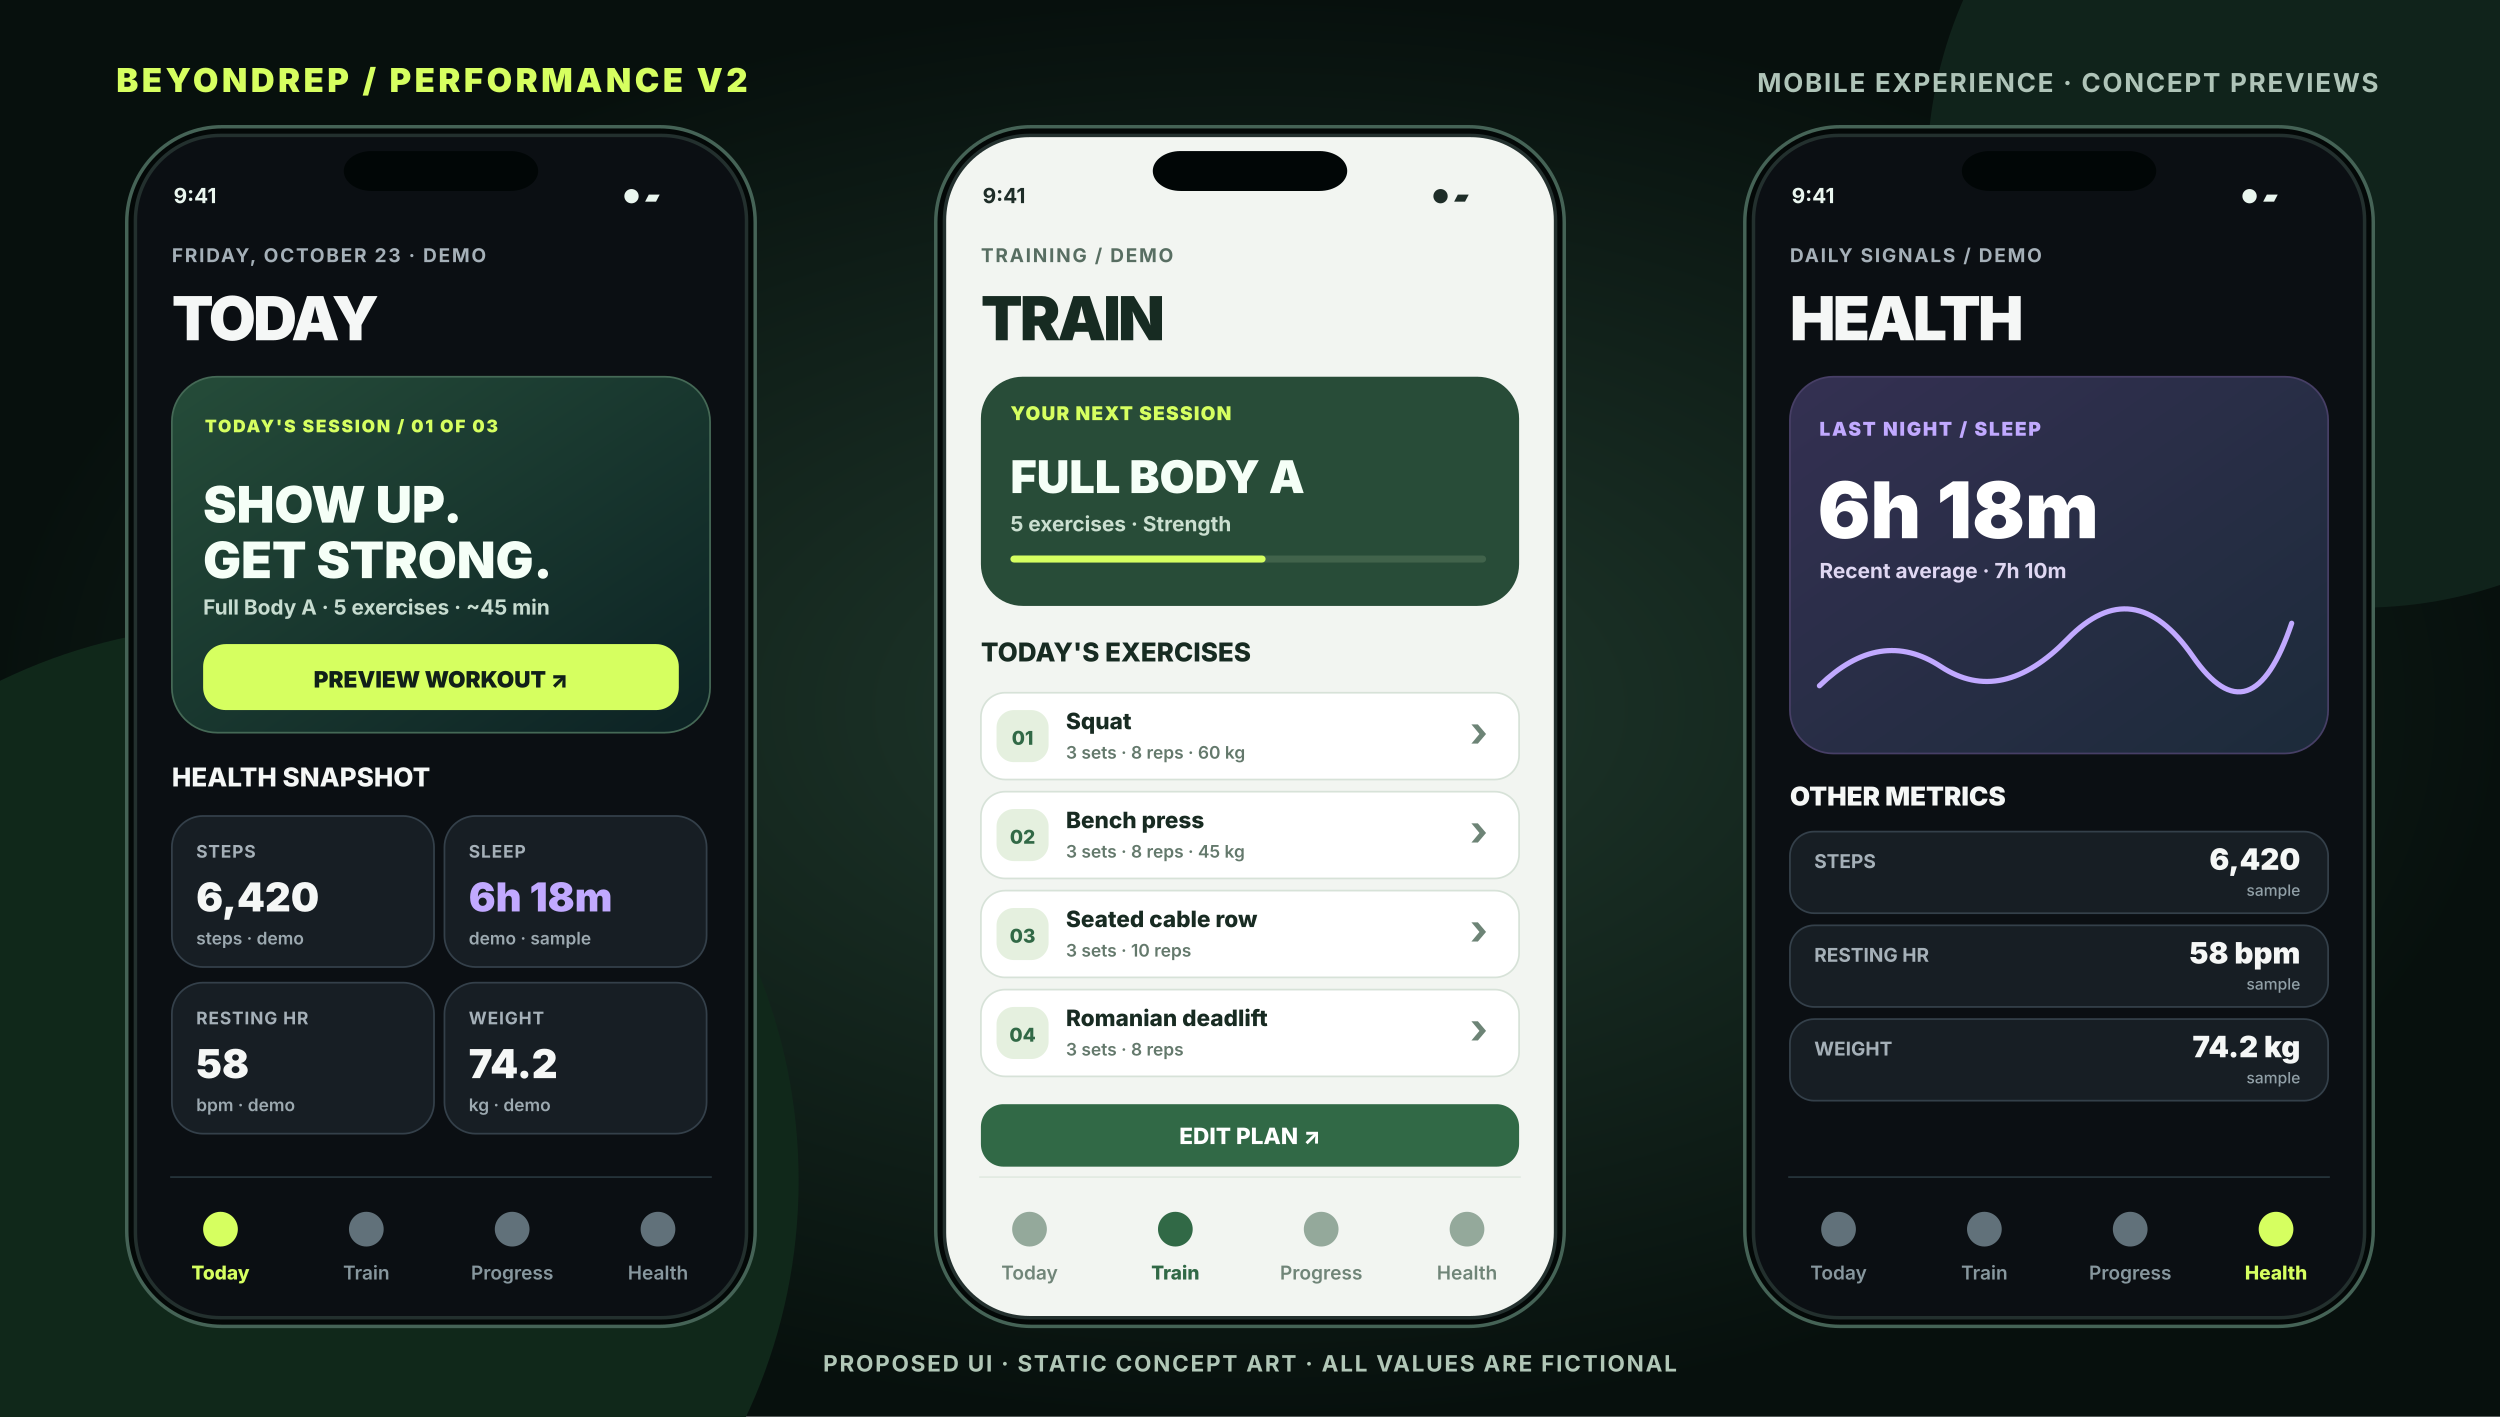
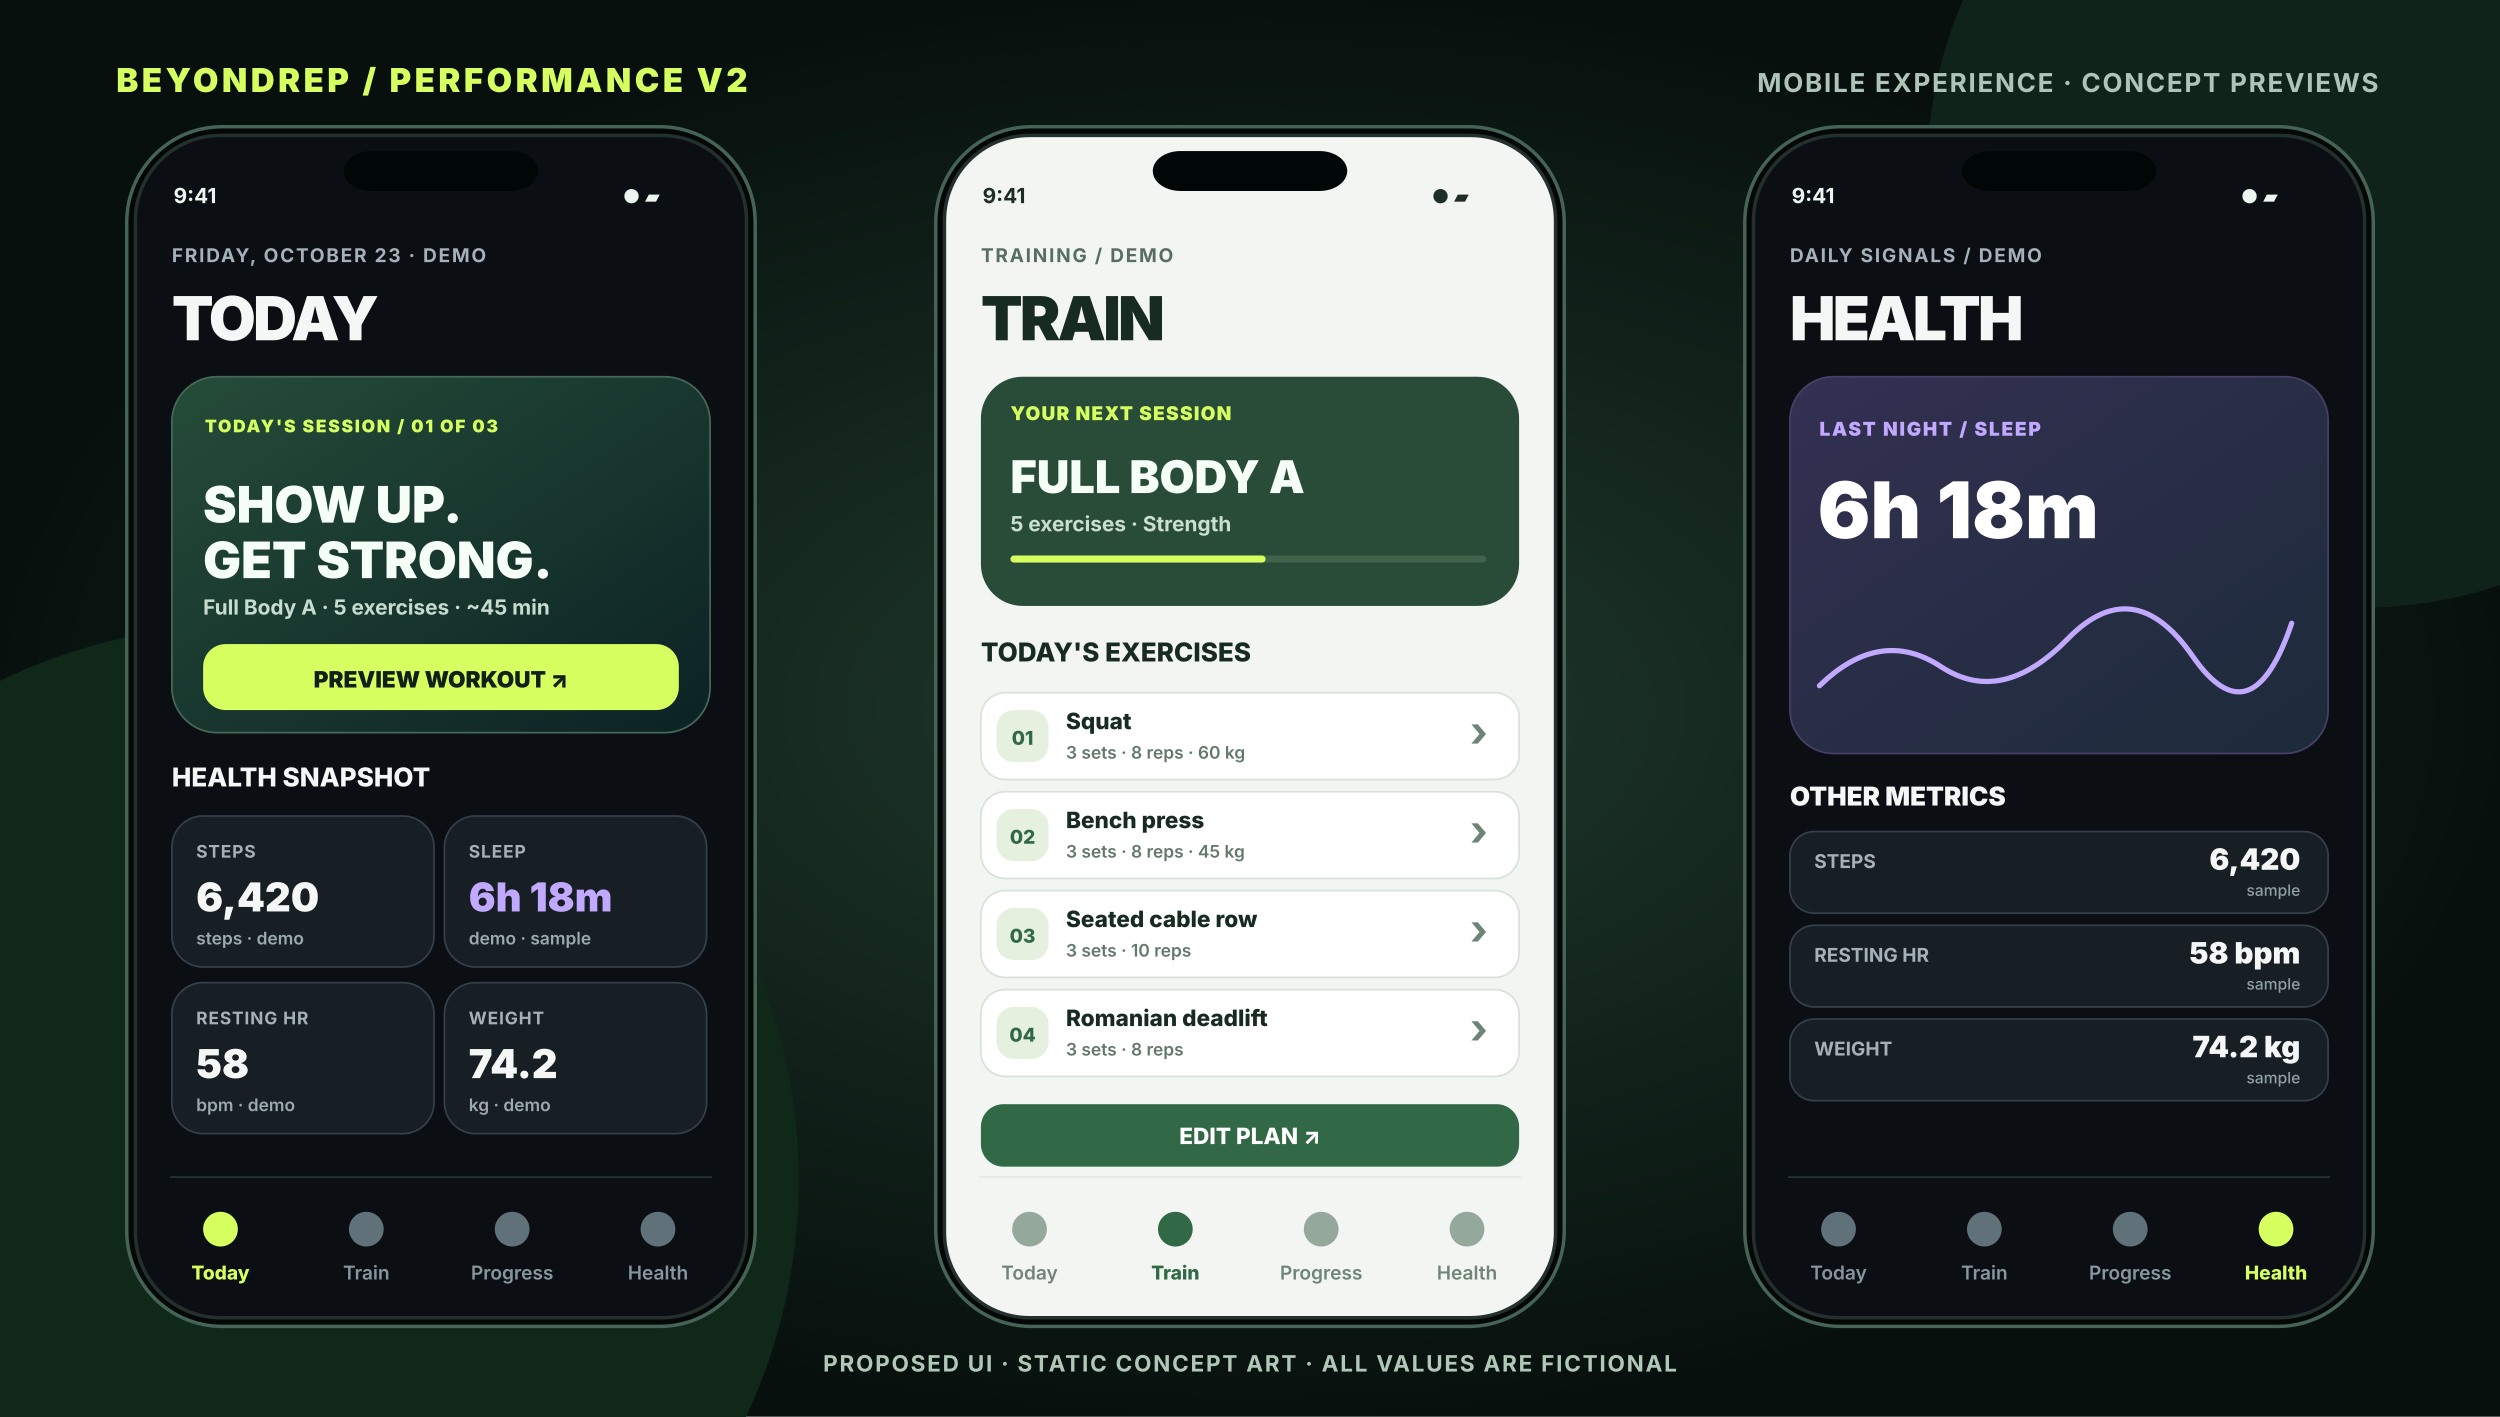
<svg xmlns="http://www.w3.org/2000/svg" width="1440" height="816" viewBox="0 0 1440 816" role="img" aria-labelledby="title desc">
  <defs>
    <radialGradient id="bg">
      <stop stop-color="#203A2D" />
      <stop offset="1" stop-color="#07100D" />
    </radialGradient>
    <linearGradient id="hero" x2="1" y2="1">
      <stop stop-color="#254C39" />
      <stop offset="1" stop-color="#0C2224" />
    </linearGradient>
    <linearGradient id="sleep" x2="1" y2="1">
      <stop stop-color="#343052" />
      <stop offset="1" stop-color="#1C2B3A" />
    </linearGradient>
  </defs>
  <rect x="0" y="0" width="1440" height="816" rx="0" fill="url(#bg)" stroke="none" stroke-width="1" />
  <circle cx="140" cy="680" r="320" fill="#10281A" stroke="none" stroke-width="1" />
  <circle cx="1360" cy="100" r="250" fill="#10231B" stroke="none" stroke-width="1" />
  <text x="67" y="53" fill="#D6FF60" font-size="19" font-weight="850" text-anchor="start" font-family="Inter, -apple-system, BlinkMacSystemFont, Segoe UI, Arial, sans-serif" letter-spacing="2">BEYONDREP / PERFORMANCE V2</text>
  <text x="1370" y="53" fill="#AFC4B8" font-size="15" font-weight="700" text-anchor="end" font-family="Inter, -apple-system, BlinkMacSystemFont, Segoe UI, Arial, sans-serif" letter-spacing="1">MOBILE EXPERIENCE · CONCEPT PREVIEWS</text>
  <rect x="73" y="73" width="362" height="691" rx="55" fill="#030807" stroke="#456356" stroke-width="2" />
  <rect x="78" y="78" width="352" height="681" rx="49" fill="#0B0F13" stroke="#23302E" stroke-width="2" />
  <rect x="198" y="87" width="112" height="23" rx="16" fill="#010606" stroke="none" stroke-width="1" />
  <text x="100" y="117" fill="#EAF6EF" font-size="12" font-weight="700" text-anchor="start" font-family="Inter, -apple-system, BlinkMacSystemFont, Segoe UI, Arial, sans-serif">9:41</text>
  <text x="380" y="117" fill="#EAF6EF" font-size="11" font-weight="600" text-anchor="end" font-family="Inter, -apple-system, BlinkMacSystemFont, Segoe UI, Arial, sans-serif">●  ▰</text>
  <line x1="98" y1="678" x2="410" y2="678" stroke="#26343B" stroke-width="1" />
  <circle cx="127" cy="708" r="10" fill="#D6FF60" stroke="none" stroke-width="1" />
  <text x="127" y="737" fill="#D6FF60" font-size="11" font-weight="800" text-anchor="middle" font-family="Inter, -apple-system, BlinkMacSystemFont, Segoe UI, Arial, sans-serif">Today</text>
  <circle cx="211" cy="708" r="10" fill="#61717A" stroke="none" stroke-width="1" />
  <text x="211" y="737" fill="#87979E" font-size="11" font-weight="600" text-anchor="middle" font-family="Inter, -apple-system, BlinkMacSystemFont, Segoe UI, Arial, sans-serif">Train</text>
  <circle cx="295" cy="708" r="10" fill="#61717A" stroke="none" stroke-width="1" />
  <text x="295" y="737" fill="#87979E" font-size="11" font-weight="600" text-anchor="middle" font-family="Inter, -apple-system, BlinkMacSystemFont, Segoe UI, Arial, sans-serif">Progress</text>
  <circle cx="379" cy="708" r="10" fill="#61717A" stroke="none" stroke-width="1" />
  <text x="379" y="737" fill="#87979E" font-size="11" font-weight="600" text-anchor="middle" font-family="Inter, -apple-system, BlinkMacSystemFont, Segoe UI, Arial, sans-serif">Health</text>
  <text x="99" y="151" fill="#A5B0B8" font-size="11" font-weight="750" text-anchor="start" font-family="Inter, -apple-system, BlinkMacSystemFont, Segoe UI, Arial, sans-serif" letter-spacing="1">FRIDAY, OCTOBER 23 · DEMO</text>
  <text x="99" y="196" fill="#F5F7F6" font-size="35" font-weight="900" text-anchor="start" font-family="Inter, -apple-system, BlinkMacSystemFont, Segoe UI, Arial, sans-serif" letter-spacing="-1.6">TODAY</text>
  <rect x="99" y="217" width="310" height="205" rx="26" fill="url(#hero)" stroke="#456956" stroke-width="1" />
  <text x="118" y="249" fill="#D6FF60" font-size="10" font-weight="850" text-anchor="start" font-family="Inter, -apple-system, BlinkMacSystemFont, Segoe UI, Arial, sans-serif" letter-spacing="1">TODAY'S SESSION  /  01 OF 03</text>
  <text x="117" y="301" fill="#F5FFF7" font-size="29" font-weight="900" text-anchor="start" font-family="Inter, -apple-system, BlinkMacSystemFont, Segoe UI, Arial, sans-serif">SHOW UP.</text>
  <text x="117" y="333" fill="#F5FFF7" font-size="29" font-weight="900" text-anchor="start" font-family="Inter, -apple-system, BlinkMacSystemFont, Segoe UI, Arial, sans-serif">GET STRONG.</text>
  <text x="117" y="354" fill="#C7DCD0" font-size="12" font-weight="650" text-anchor="start" font-family="Inter, -apple-system, BlinkMacSystemFont, Segoe UI, Arial, sans-serif">Full Body A · 5 exercises · ~45 min</text>
  <rect x="117" y="371" width="274" height="38" rx="13" fill="#D6FF60" stroke="none" stroke-width="1" />
  <text x="254" y="396" fill="#112019" font-size="13" font-weight="850" text-anchor="middle" font-family="Inter, -apple-system, BlinkMacSystemFont, Segoe UI, Arial, sans-serif">PREVIEW WORKOUT  ↗</text>
  <text x="99" y="453" fill="#F5F7F6" font-size="15" font-weight="800" text-anchor="start" font-family="Inter, -apple-system, BlinkMacSystemFont, Segoe UI, Arial, sans-serif">HEALTH SNAPSHOT</text>
  <rect x="99" y="470" width="151" height="87" rx="18" fill="#171E24" stroke="#34404A" stroke-width="1" />
  <text x="113" y="494" fill="#A5B0B8" font-size="10" font-weight="750" text-anchor="start" font-family="Inter, -apple-system, BlinkMacSystemFont, Segoe UI, Arial, sans-serif" letter-spacing=".5">STEPS</text>
  <text x="113" y="525" fill="#F5F7F6" font-size="23" font-weight="850" text-anchor="start" font-family="Inter, -apple-system, BlinkMacSystemFont, Segoe UI, Arial, sans-serif">6,420</text>
  <text x="113" y="544" fill="#9CA9B0" font-size="10" font-weight="600" text-anchor="start" font-family="Inter, -apple-system, BlinkMacSystemFont, Segoe UI, Arial, sans-serif">steps · demo</text>
  <rect x="256" y="470" width="151" height="87" rx="18" fill="#171E24" stroke="#34404A" stroke-width="1" />
  <text x="270" y="494" fill="#A5B0B8" font-size="10" font-weight="750" text-anchor="start" font-family="Inter, -apple-system, BlinkMacSystemFont, Segoe UI, Arial, sans-serif" letter-spacing=".5">SLEEP</text>
  <text x="270" y="525" fill="#C1A9FF" font-size="23" font-weight="850" text-anchor="start" font-family="Inter, -apple-system, BlinkMacSystemFont, Segoe UI, Arial, sans-serif">6h 18m</text>
  <text x="270" y="544" fill="#9CA9B0" font-size="10" font-weight="600" text-anchor="start" font-family="Inter, -apple-system, BlinkMacSystemFont, Segoe UI, Arial, sans-serif">demo · sample</text>
  <rect x="99" y="566" width="151" height="87" rx="18" fill="#171E24" stroke="#34404A" stroke-width="1" />
  <text x="113" y="590" fill="#A5B0B8" font-size="10" font-weight="750" text-anchor="start" font-family="Inter, -apple-system, BlinkMacSystemFont, Segoe UI, Arial, sans-serif" letter-spacing=".5">RESTING HR</text>
  <text x="113" y="621" fill="#F5F7F6" font-size="23" font-weight="850" text-anchor="start" font-family="Inter, -apple-system, BlinkMacSystemFont, Segoe UI, Arial, sans-serif">58</text>
  <text x="113" y="640" fill="#9CA9B0" font-size="10" font-weight="600" text-anchor="start" font-family="Inter, -apple-system, BlinkMacSystemFont, Segoe UI, Arial, sans-serif">bpm · demo</text>
  <rect x="256" y="566" width="151" height="87" rx="18" fill="#171E24" stroke="#34404A" stroke-width="1" />
  <text x="270" y="590" fill="#A5B0B8" font-size="10" font-weight="750" text-anchor="start" font-family="Inter, -apple-system, BlinkMacSystemFont, Segoe UI, Arial, sans-serif" letter-spacing=".5">WEIGHT</text>
  <text x="270" y="621" fill="#F5F7F6" font-size="23" font-weight="850" text-anchor="start" font-family="Inter, -apple-system, BlinkMacSystemFont, Segoe UI, Arial, sans-serif">74.2</text>
  <text x="270" y="640" fill="#9CA9B0" font-size="10" font-weight="600" text-anchor="start" font-family="Inter, -apple-system, BlinkMacSystemFont, Segoe UI, Arial, sans-serif">kg · demo</text>
  <rect x="539" y="73" width="362" height="691" rx="55" fill="#030807" stroke="#456356" stroke-width="2" />
  <rect x="544" y="78" width="352" height="681" rx="49" fill="#F2F5F1" stroke="#23302E" stroke-width="2" />
  <rect x="664" y="87" width="112" height="23" rx="16" fill="#010606" stroke="none" stroke-width="1" />
  <text x="566" y="117" fill="#1E2D28" font-size="12" font-weight="700" text-anchor="start" font-family="Inter, -apple-system, BlinkMacSystemFont, Segoe UI, Arial, sans-serif">9:41</text>
  <text x="846" y="117" fill="#1E2D28" font-size="11" font-weight="600" text-anchor="end" font-family="Inter, -apple-system, BlinkMacSystemFont, Segoe UI, Arial, sans-serif">●  ▰</text>
  <line x1="564" y1="678" x2="876" y2="678" stroke="#E2EAE2" stroke-width="1" />
  <circle cx="593" cy="708" r="10" fill="#94A99B" stroke="none" stroke-width="1" />
  <text x="593" y="737" fill="#708578" font-size="11" font-weight="600" text-anchor="middle" font-family="Inter, -apple-system, BlinkMacSystemFont, Segoe UI, Arial, sans-serif">Today</text>
  <circle cx="677" cy="708" r="10" fill="#316946" stroke="none" stroke-width="1" />
  <text x="677" y="737" fill="#316946" font-size="11" font-weight="800" text-anchor="middle" font-family="Inter, -apple-system, BlinkMacSystemFont, Segoe UI, Arial, sans-serif">Train</text>
  <circle cx="761" cy="708" r="10" fill="#94A99B" stroke="none" stroke-width="1" />
  <text x="761" y="737" fill="#708578" font-size="11" font-weight="600" text-anchor="middle" font-family="Inter, -apple-system, BlinkMacSystemFont, Segoe UI, Arial, sans-serif">Progress</text>
  <circle cx="845" cy="708" r="10" fill="#94A99B" stroke="none" stroke-width="1" />
  <text x="845" y="737" fill="#708578" font-size="11" font-weight="600" text-anchor="middle" font-family="Inter, -apple-system, BlinkMacSystemFont, Segoe UI, Arial, sans-serif">Health</text>
  <text x="565" y="151" fill="#586E62" font-size="11" font-weight="750" text-anchor="start" font-family="Inter, -apple-system, BlinkMacSystemFont, Segoe UI, Arial, sans-serif" letter-spacing="1">TRAINING / DEMO</text>
  <text x="565" y="196" fill="#172B22" font-size="35" font-weight="900" text-anchor="start" font-family="Inter, -apple-system, BlinkMacSystemFont, Segoe UI, Arial, sans-serif" letter-spacing="-1.6">TRAIN</text>
  <rect x="565" y="217" width="310" height="132" rx="24" fill="#284C38" stroke="none" stroke-width="1" />
  <text x="582" y="242" fill="#D6FF60" font-size="11" font-weight="850" text-anchor="start" font-family="Inter, -apple-system, BlinkMacSystemFont, Segoe UI, Arial, sans-serif" letter-spacing=".7">YOUR NEXT SESSION</text>
  <text x="582" y="284" fill="#F5FFF7" font-size="26" font-weight="880" text-anchor="start" font-family="Inter, -apple-system, BlinkMacSystemFont, Segoe UI, Arial, sans-serif">FULL BODY A</text>
  <text x="582" y="306" fill="#CBDFD0" font-size="12" font-weight="650" text-anchor="start" font-family="Inter, -apple-system, BlinkMacSystemFont, Segoe UI, Arial, sans-serif">5 exercises · Strength</text>
  <rect x="582" y="320" width="274" height="4" rx="2" fill="#41634B" stroke="none" stroke-width="1" />
  <rect x="582" y="320" width="147" height="4" rx="2" fill="#D6FF60" stroke="none" stroke-width="1" />
  <text x="565" y="381" fill="#172B22" font-size="15" font-weight="840" text-anchor="start" font-family="Inter, -apple-system, BlinkMacSystemFont, Segoe UI, Arial, sans-serif">TODAY'S EXERCISES</text>
  <rect x="565" y="399" width="310" height="50" rx="14" fill="#FFFFFF" stroke="#D7E2D8" stroke-width="1" />
  <rect x="574" y="409" width="30" height="30" rx="10" fill="#E5F0DF" stroke="none" stroke-width="1" />
  <text x="589" y="429" fill="#316946" font-size="11" font-weight="800" text-anchor="middle" font-family="Inter, -apple-system, BlinkMacSystemFont, Segoe UI, Arial, sans-serif">01</text>
  <text x="614" y="420" fill="#182B22" font-size="13" font-weight="820" text-anchor="start" font-family="Inter, -apple-system, BlinkMacSystemFont, Segoe UI, Arial, sans-serif">Squat</text>
  <text x="614" y="437" fill="#64796C" font-size="10" font-weight="600" text-anchor="start" font-family="Inter, -apple-system, BlinkMacSystemFont, Segoe UI, Arial, sans-serif">3 sets · 8 reps · 60 kg</text>
  <text x="857" y="430" fill="#6D8476" font-size="24" font-weight="750" text-anchor="end" font-family="Inter, -apple-system, BlinkMacSystemFont, Segoe UI, Arial, sans-serif">›</text>
  <rect x="565" y="456" width="310" height="50" rx="14" fill="#FFFFFF" stroke="#D7E2D8" stroke-width="1" />
  <rect x="574" y="466" width="30" height="30" rx="10" fill="#E5F0DF" stroke="none" stroke-width="1" />
  <text x="589" y="486" fill="#316946" font-size="11" font-weight="800" text-anchor="middle" font-family="Inter, -apple-system, BlinkMacSystemFont, Segoe UI, Arial, sans-serif">02</text>
  <text x="614" y="477" fill="#182B22" font-size="13" font-weight="820" text-anchor="start" font-family="Inter, -apple-system, BlinkMacSystemFont, Segoe UI, Arial, sans-serif">Bench press</text>
  <text x="614" y="494" fill="#64796C" font-size="10" font-weight="600" text-anchor="start" font-family="Inter, -apple-system, BlinkMacSystemFont, Segoe UI, Arial, sans-serif">3 sets · 8 reps · 45 kg</text>
  <text x="857" y="487" fill="#6D8476" font-size="24" font-weight="750" text-anchor="end" font-family="Inter, -apple-system, BlinkMacSystemFont, Segoe UI, Arial, sans-serif">›</text>
  <rect x="565" y="513" width="310" height="50" rx="14" fill="#FFFFFF" stroke="#D7E2D8" stroke-width="1" />
  <rect x="574" y="523" width="30" height="30" rx="10" fill="#E5F0DF" stroke="none" stroke-width="1" />
  <text x="589" y="543" fill="#316946" font-size="11" font-weight="800" text-anchor="middle" font-family="Inter, -apple-system, BlinkMacSystemFont, Segoe UI, Arial, sans-serif">03</text>
  <text x="614" y="534" fill="#182B22" font-size="13" font-weight="820" text-anchor="start" font-family="Inter, -apple-system, BlinkMacSystemFont, Segoe UI, Arial, sans-serif">Seated cable row</text>
  <text x="614" y="551" fill="#64796C" font-size="10" font-weight="600" text-anchor="start" font-family="Inter, -apple-system, BlinkMacSystemFont, Segoe UI, Arial, sans-serif">3 sets · 10 reps</text>
  <text x="857" y="544" fill="#6D8476" font-size="24" font-weight="750" text-anchor="end" font-family="Inter, -apple-system, BlinkMacSystemFont, Segoe UI, Arial, sans-serif">›</text>
  <rect x="565" y="570" width="310" height="50" rx="14" fill="#FFFFFF" stroke="#D7E2D8" stroke-width="1" />
  <rect x="574" y="580" width="30" height="30" rx="10" fill="#E5F0DF" stroke="none" stroke-width="1" />
  <text x="589" y="600" fill="#316946" font-size="11" font-weight="800" text-anchor="middle" font-family="Inter, -apple-system, BlinkMacSystemFont, Segoe UI, Arial, sans-serif">04</text>
  <text x="614" y="591" fill="#182B22" font-size="13" font-weight="820" text-anchor="start" font-family="Inter, -apple-system, BlinkMacSystemFont, Segoe UI, Arial, sans-serif">Romanian deadlift</text>
  <text x="614" y="608" fill="#64796C" font-size="10" font-weight="600" text-anchor="start" font-family="Inter, -apple-system, BlinkMacSystemFont, Segoe UI, Arial, sans-serif">3 sets · 8 reps</text>
  <text x="857" y="601" fill="#6D8476" font-size="24" font-weight="750" text-anchor="end" font-family="Inter, -apple-system, BlinkMacSystemFont, Segoe UI, Arial, sans-serif">›</text>
  <rect x="565" y="636" width="310" height="36" rx="13" fill="#316946" stroke="none" stroke-width="1" />
  <text x="720" y="659" fill="#FFFFFF" font-size="13" font-weight="800" text-anchor="middle" font-family="Inter, -apple-system, BlinkMacSystemFont, Segoe UI, Arial, sans-serif">EDIT PLAN  ↗</text>
  <rect x="1005" y="73" width="362" height="691" rx="55" fill="#030807" stroke="#456356" stroke-width="2" />
  <rect x="1010" y="78" width="352" height="681" rx="49" fill="#0B0F13" stroke="#23302E" stroke-width="2" />
  <rect x="1130" y="87" width="112" height="23" rx="16" fill="#010606" stroke="none" stroke-width="1" />
  <text x="1032" y="117" fill="#EAF6EF" font-size="12" font-weight="700" text-anchor="start" font-family="Inter, -apple-system, BlinkMacSystemFont, Segoe UI, Arial, sans-serif">9:41</text>
  <text x="1312" y="117" fill="#EAF6EF" font-size="11" font-weight="600" text-anchor="end" font-family="Inter, -apple-system, BlinkMacSystemFont, Segoe UI, Arial, sans-serif">●  ▰</text>
  <line x1="1030" y1="678" x2="1342" y2="678" stroke="#26343B" stroke-width="1" />
  <circle cx="1059" cy="708" r="10" fill="#61717A" stroke="none" stroke-width="1" />
  <text x="1059" y="737" fill="#87979E" font-size="11" font-weight="600" text-anchor="middle" font-family="Inter, -apple-system, BlinkMacSystemFont, Segoe UI, Arial, sans-serif">Today</text>
  <circle cx="1143" cy="708" r="10" fill="#61717A" stroke="none" stroke-width="1" />
  <text x="1143" y="737" fill="#87979E" font-size="11" font-weight="600" text-anchor="middle" font-family="Inter, -apple-system, BlinkMacSystemFont, Segoe UI, Arial, sans-serif">Train</text>
  <circle cx="1227" cy="708" r="10" fill="#61717A" stroke="none" stroke-width="1" />
  <text x="1227" y="737" fill="#87979E" font-size="11" font-weight="600" text-anchor="middle" font-family="Inter, -apple-system, BlinkMacSystemFont, Segoe UI, Arial, sans-serif">Progress</text>
  <circle cx="1311" cy="708" r="10" fill="#D6FF60" stroke="none" stroke-width="1" />
  <text x="1311" y="737" fill="#D6FF60" font-size="11" font-weight="800" text-anchor="middle" font-family="Inter, -apple-system, BlinkMacSystemFont, Segoe UI, Arial, sans-serif">Health</text>
  <text x="1031" y="151" fill="#A5B0B8" font-size="11" font-weight="750" text-anchor="start" font-family="Inter, -apple-system, BlinkMacSystemFont, Segoe UI, Arial, sans-serif" letter-spacing="1">DAILY SIGNALS / DEMO</text>
  <text x="1031" y="196" fill="#F5F7F6" font-size="35" font-weight="900" text-anchor="start" font-family="Inter, -apple-system, BlinkMacSystemFont, Segoe UI, Arial, sans-serif" letter-spacing="-1.6">HEALTH</text>
  <rect x="1031" y="217" width="310" height="217" rx="25" fill="url(#sleep)" stroke="#473F66" stroke-width="1" />
  <text x="1048" y="251" fill="#C1A9FF" font-size="11" font-weight="850" text-anchor="start" font-family="Inter, -apple-system, BlinkMacSystemFont, Segoe UI, Arial, sans-serif" letter-spacing="1">LAST NIGHT  /  SLEEP</text>
  <text x="1047" y="310" fill="#FFFFFF" font-size="45" font-weight="900" text-anchor="start" font-family="Inter, -apple-system, BlinkMacSystemFont, Segoe UI, Arial, sans-serif">6h 18m</text>
-   <text x="1048" y="333" fill="#DFD7F2" font-size="12" font-weight="650" text-anchor="start" font-family="Inter, -apple-system, BlinkMacSystemFont, Segoe UI, Arial, sans-serif">Recent average · 7h 10m</text>
  <path d="M1048 395 Q1083 361 1118 384 T1191 368 T1263 378 T1320 359" fill="none" stroke="#C1A9FF" stroke-width="3" stroke-linecap="round" />
  <text x="1031" y="464" fill="#F5F7F6" font-size="15" font-weight="850" text-anchor="start" font-family="Inter, -apple-system, BlinkMacSystemFont, Segoe UI, Arial, sans-serif">OTHER METRICS</text>
  <rect x="1031" y="479" width="310" height="47" rx="14" fill="#171E24" stroke="#34404A" stroke-width="1" />
  <text x="1045" y="500" fill="#A5B0B8" font-size="11" font-weight="750" text-anchor="start" font-family="Inter, -apple-system, BlinkMacSystemFont, Segoe UI, Arial, sans-serif">STEPS</text>
  <text x="1325" y="501" fill="#F5F7F6" font-size="17" font-weight="850" text-anchor="end" font-family="Inter, -apple-system, BlinkMacSystemFont, Segoe UI, Arial, sans-serif">6,420</text>
  <text x="1325" y="516" fill="#91A0A7" font-size="9" font-weight="550" text-anchor="end" font-family="Inter, -apple-system, BlinkMacSystemFont, Segoe UI, Arial, sans-serif">sample</text>
  <rect x="1031" y="533" width="310" height="47" rx="14" fill="#171E24" stroke="#34404A" stroke-width="1" />
  <text x="1045" y="554" fill="#A5B0B8" font-size="11" font-weight="750" text-anchor="start" font-family="Inter, -apple-system, BlinkMacSystemFont, Segoe UI, Arial, sans-serif">RESTING HR</text>
  <text x="1325" y="555" fill="#F5F7F6" font-size="17" font-weight="850" text-anchor="end" font-family="Inter, -apple-system, BlinkMacSystemFont, Segoe UI, Arial, sans-serif">58 bpm</text>
  <text x="1325" y="570" fill="#91A0A7" font-size="9" font-weight="550" text-anchor="end" font-family="Inter, -apple-system, BlinkMacSystemFont, Segoe UI, Arial, sans-serif">sample</text>
  <rect x="1031" y="587" width="310" height="47" rx="14" fill="#171E24" stroke="#34404A" stroke-width="1" />
  <text x="1045" y="608" fill="#A5B0B8" font-size="11" font-weight="750" text-anchor="start" font-family="Inter, -apple-system, BlinkMacSystemFont, Segoe UI, Arial, sans-serif">WEIGHT</text>
  <text x="1325" y="609" fill="#F5F7F6" font-size="17" font-weight="850" text-anchor="end" font-family="Inter, -apple-system, BlinkMacSystemFont, Segoe UI, Arial, sans-serif">74.2 kg</text>
  <text x="1325" y="624" fill="#91A0A7" font-size="9" font-weight="550" text-anchor="end" font-family="Inter, -apple-system, BlinkMacSystemFont, Segoe UI, Arial, sans-serif">sample</text>
  <text x="720" y="790" fill="#B1C7B7" font-size="13" font-weight="700" text-anchor="middle" font-family="Inter, -apple-system, BlinkMacSystemFont, Segoe UI, Arial, sans-serif" letter-spacing="1">PROPOSED UI · STATIC CONCEPT ART · ALL VALUES ARE FICTIONAL</text>
</svg>
